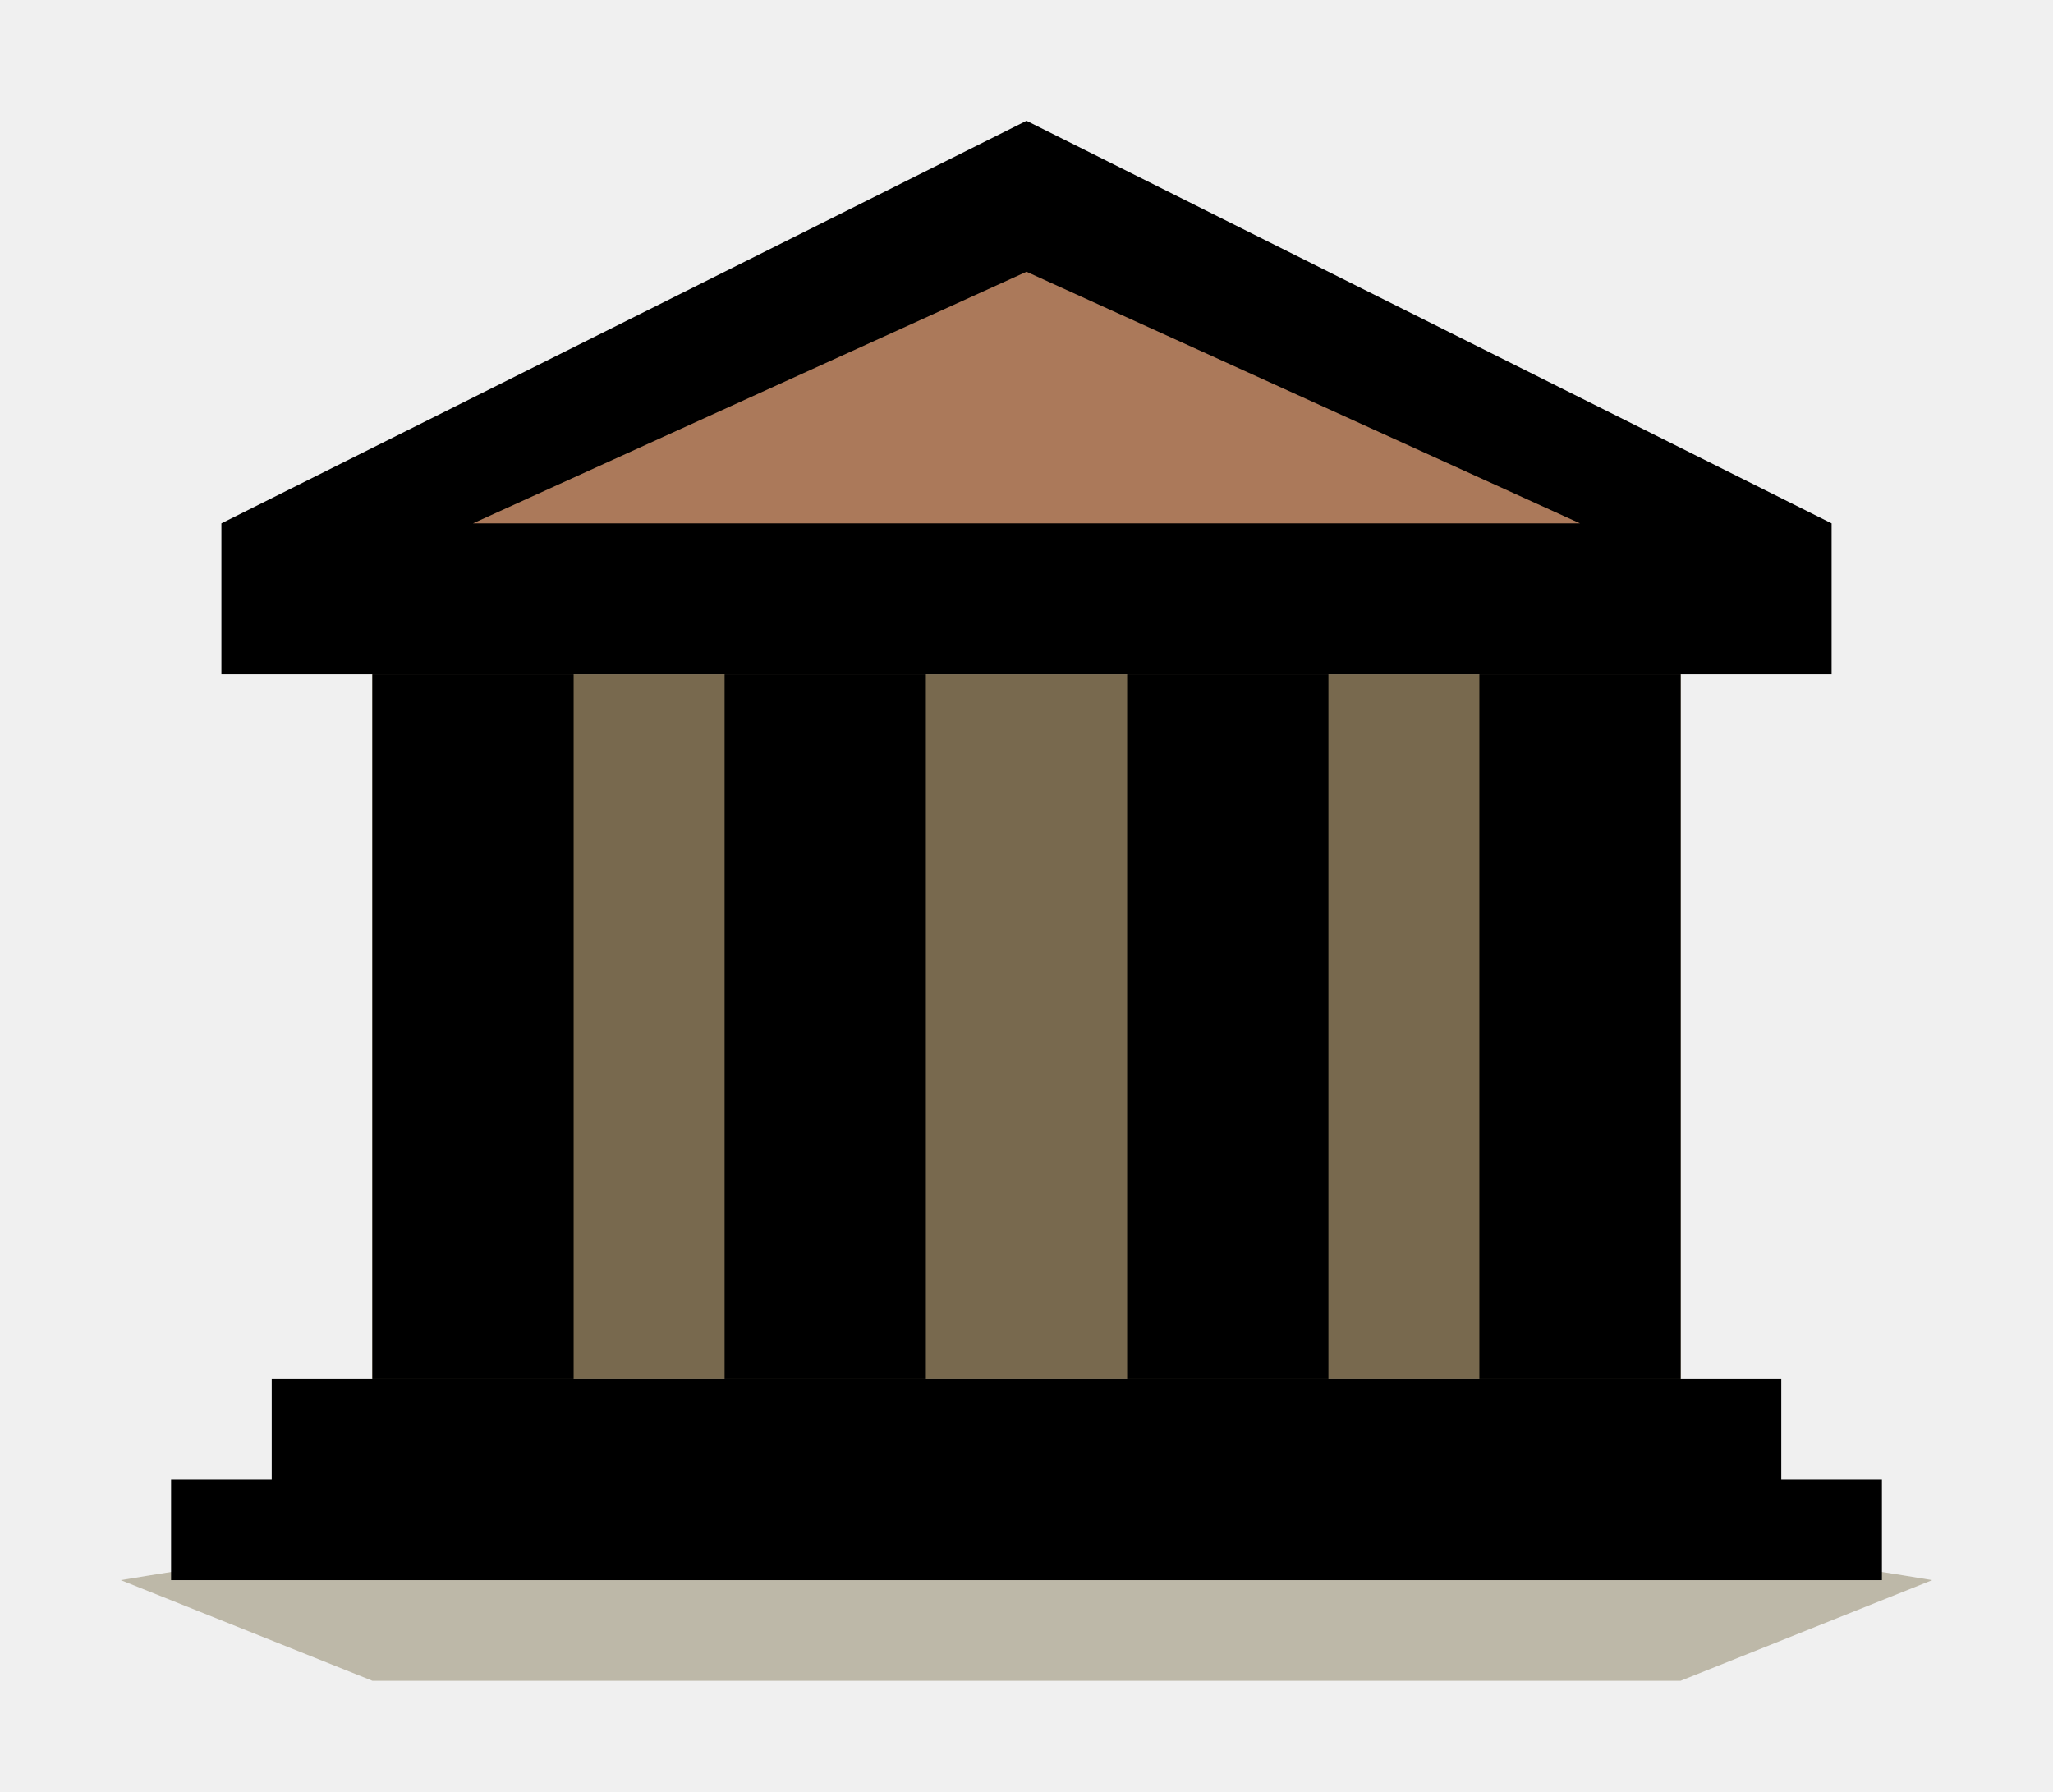
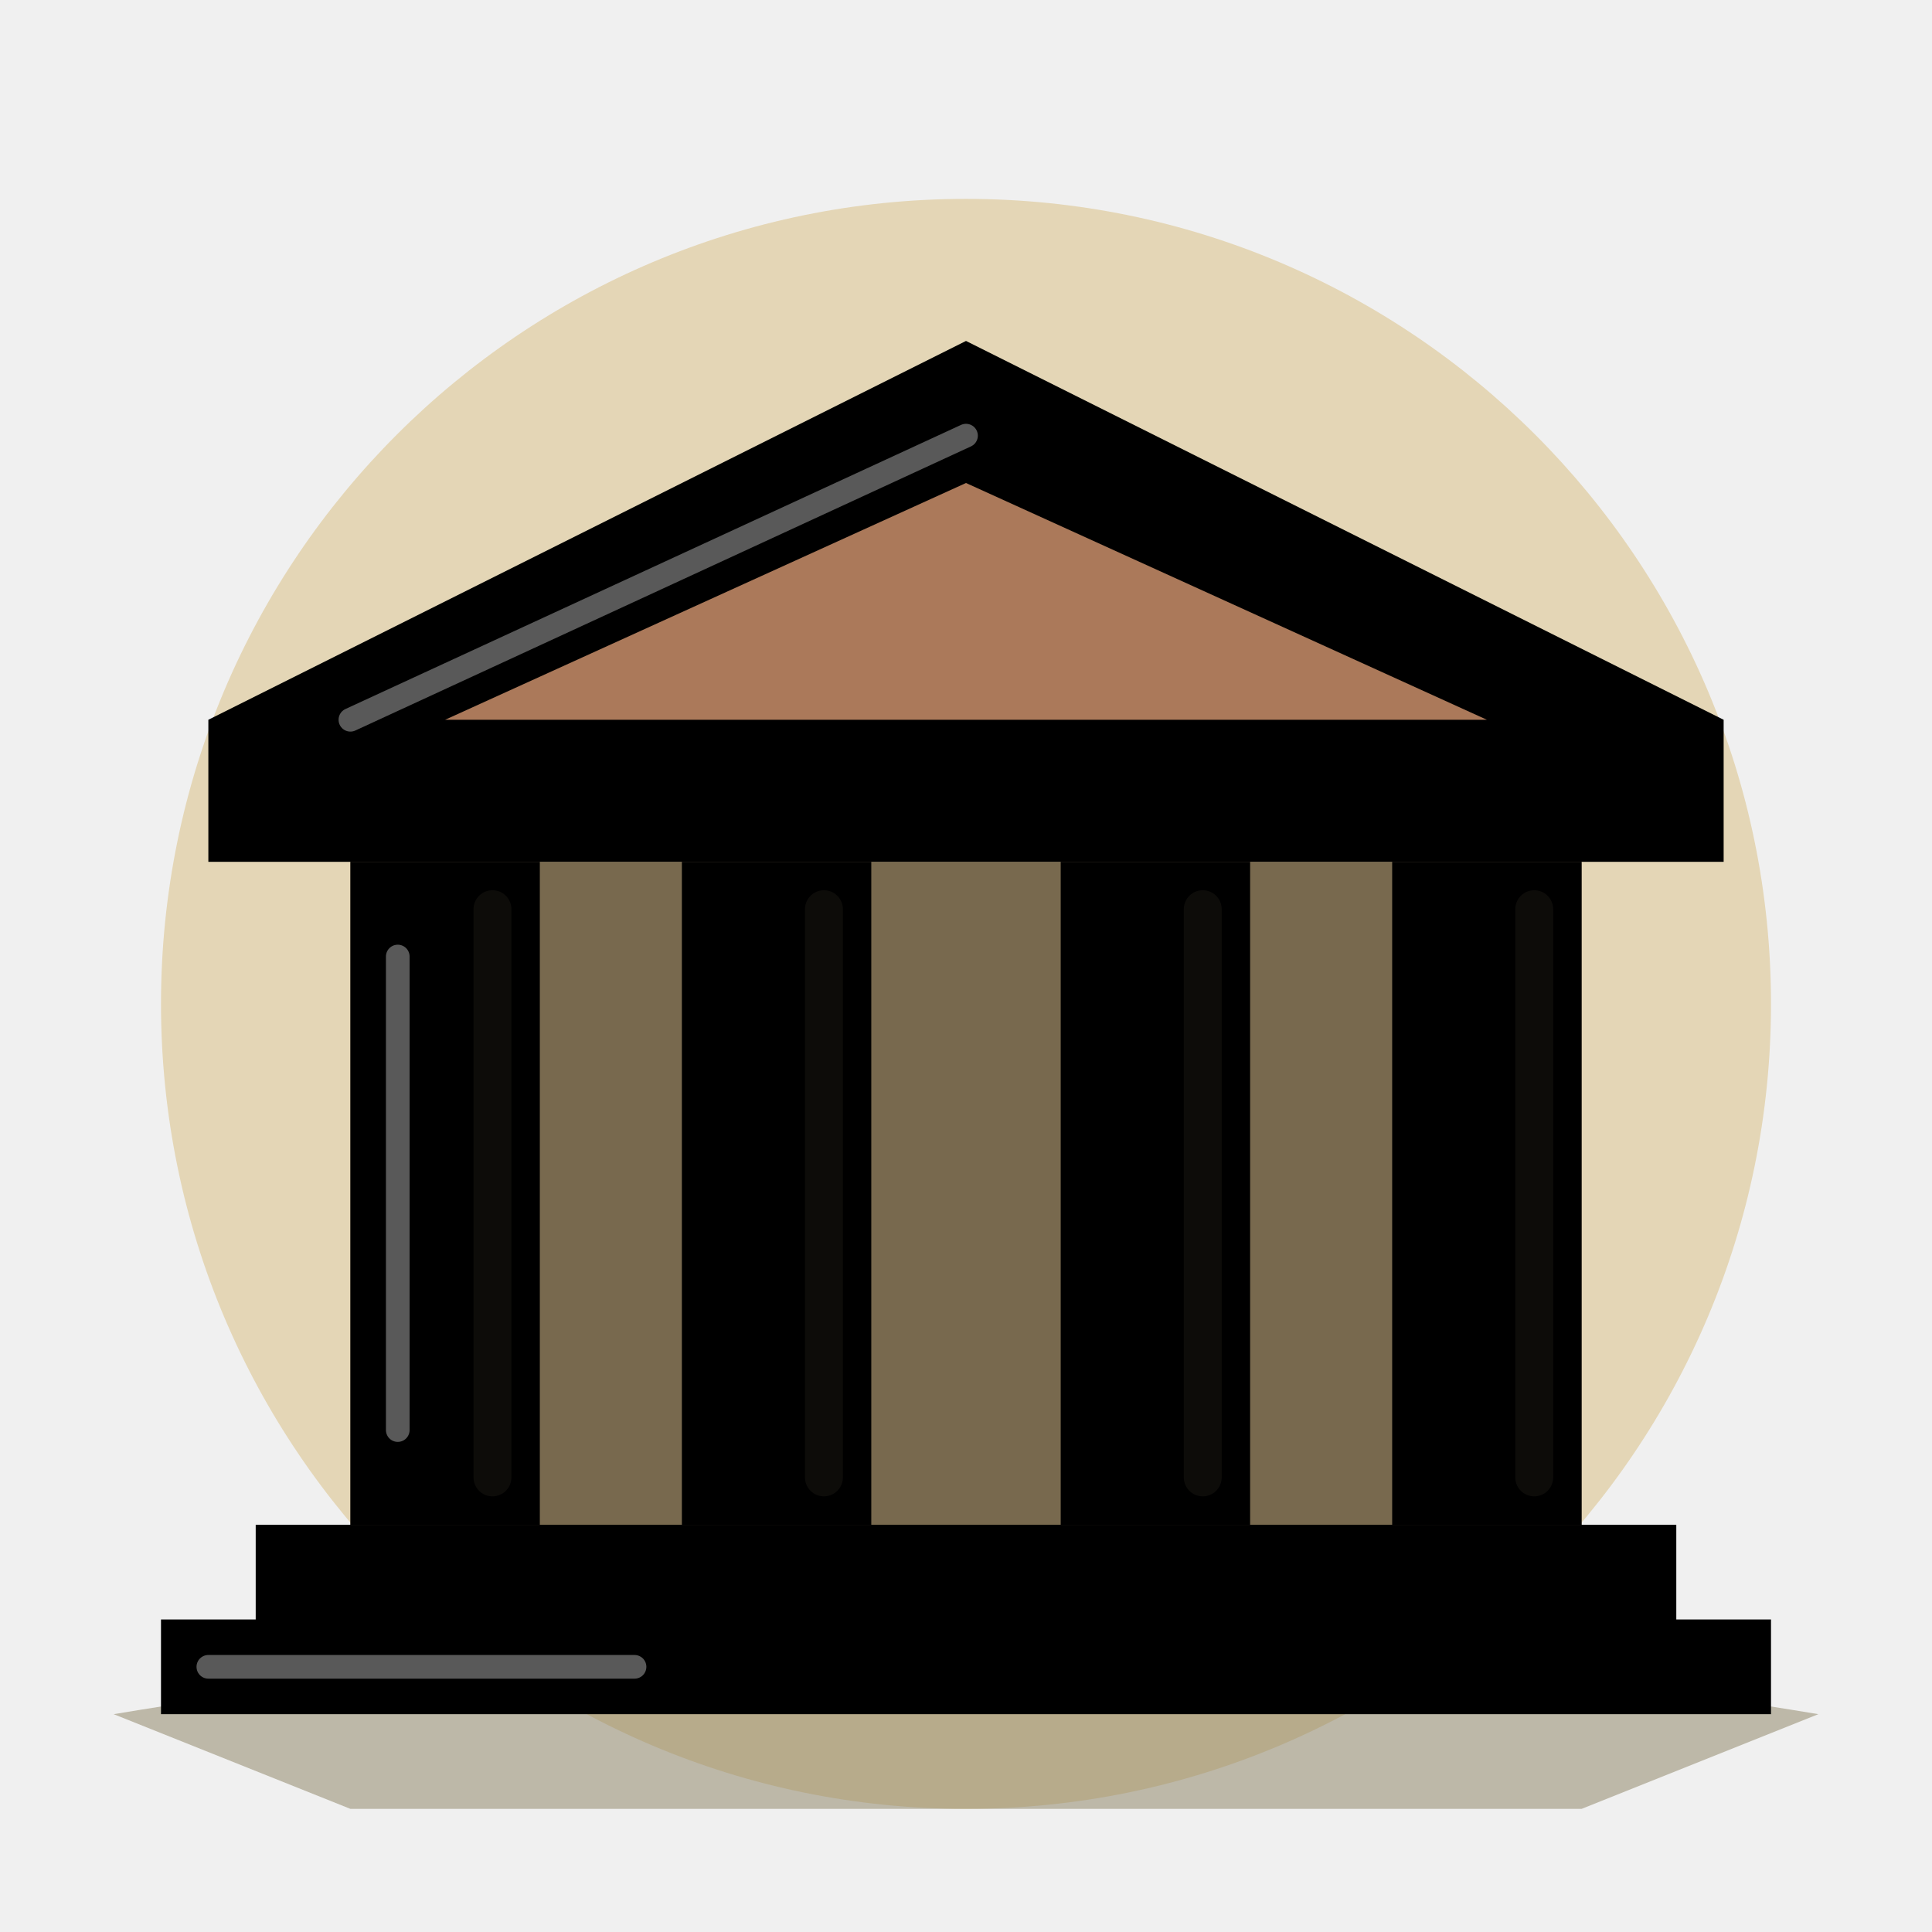
- <svg xmlns="http://www.w3.org/2000/svg" viewBox="-5.1 -8.6 10.2 8.9">
-   <g transform="scale(.25)">
+ <svg xmlns="http://www.w3.org/2000/svg" viewBox="-5.1 -9.8 10.2 10.2">
+   <g transform="scale(.25)" stroke-linecap="round" stroke-linejoin="round">
    <g transform="translate(-20 -38)">
+       <circle cx="20" cy="20" r="17" fill="#e4d6b6" />
      <path d="M2 35Q20 32 38 35L33 37H7Z" fill="#8a8060" stroke="none" opacity=".5" />
      <path d="M7 17H33V31H7Z" fill="#78694e" />
      <path d="M7 17H11V31H7ZM14 17H18V31H14ZM22 17H26V31H22ZM29 17H33V31H29Z" />
      <path d="M4 17V14L20 6L36 14V17Z" />
      <path d="M9 14L20 9L31 14Z" fill="#ab795a" />
-       <path d="M10 18V30M17 18V30M25 18V30M32 18V30" fill="none" stroke="black" opacity=".1" />
+       <path d="M10 18V30M17 18V30M25 18V30M32 18V30" fill="none" stroke="#544c3c" stroke-width=".8" opacity=".16" />
      <path d="M3 35V33H5V31H35V33H37V35Z" />
      <path d="M5 33H35" fill="none" />
+       <path d="M7 14L20 8M8 19V29M4 34H13" fill="none" stroke="white" stroke-width=".5" opacity=".35" />
    </g>
  </g>
</svg>
